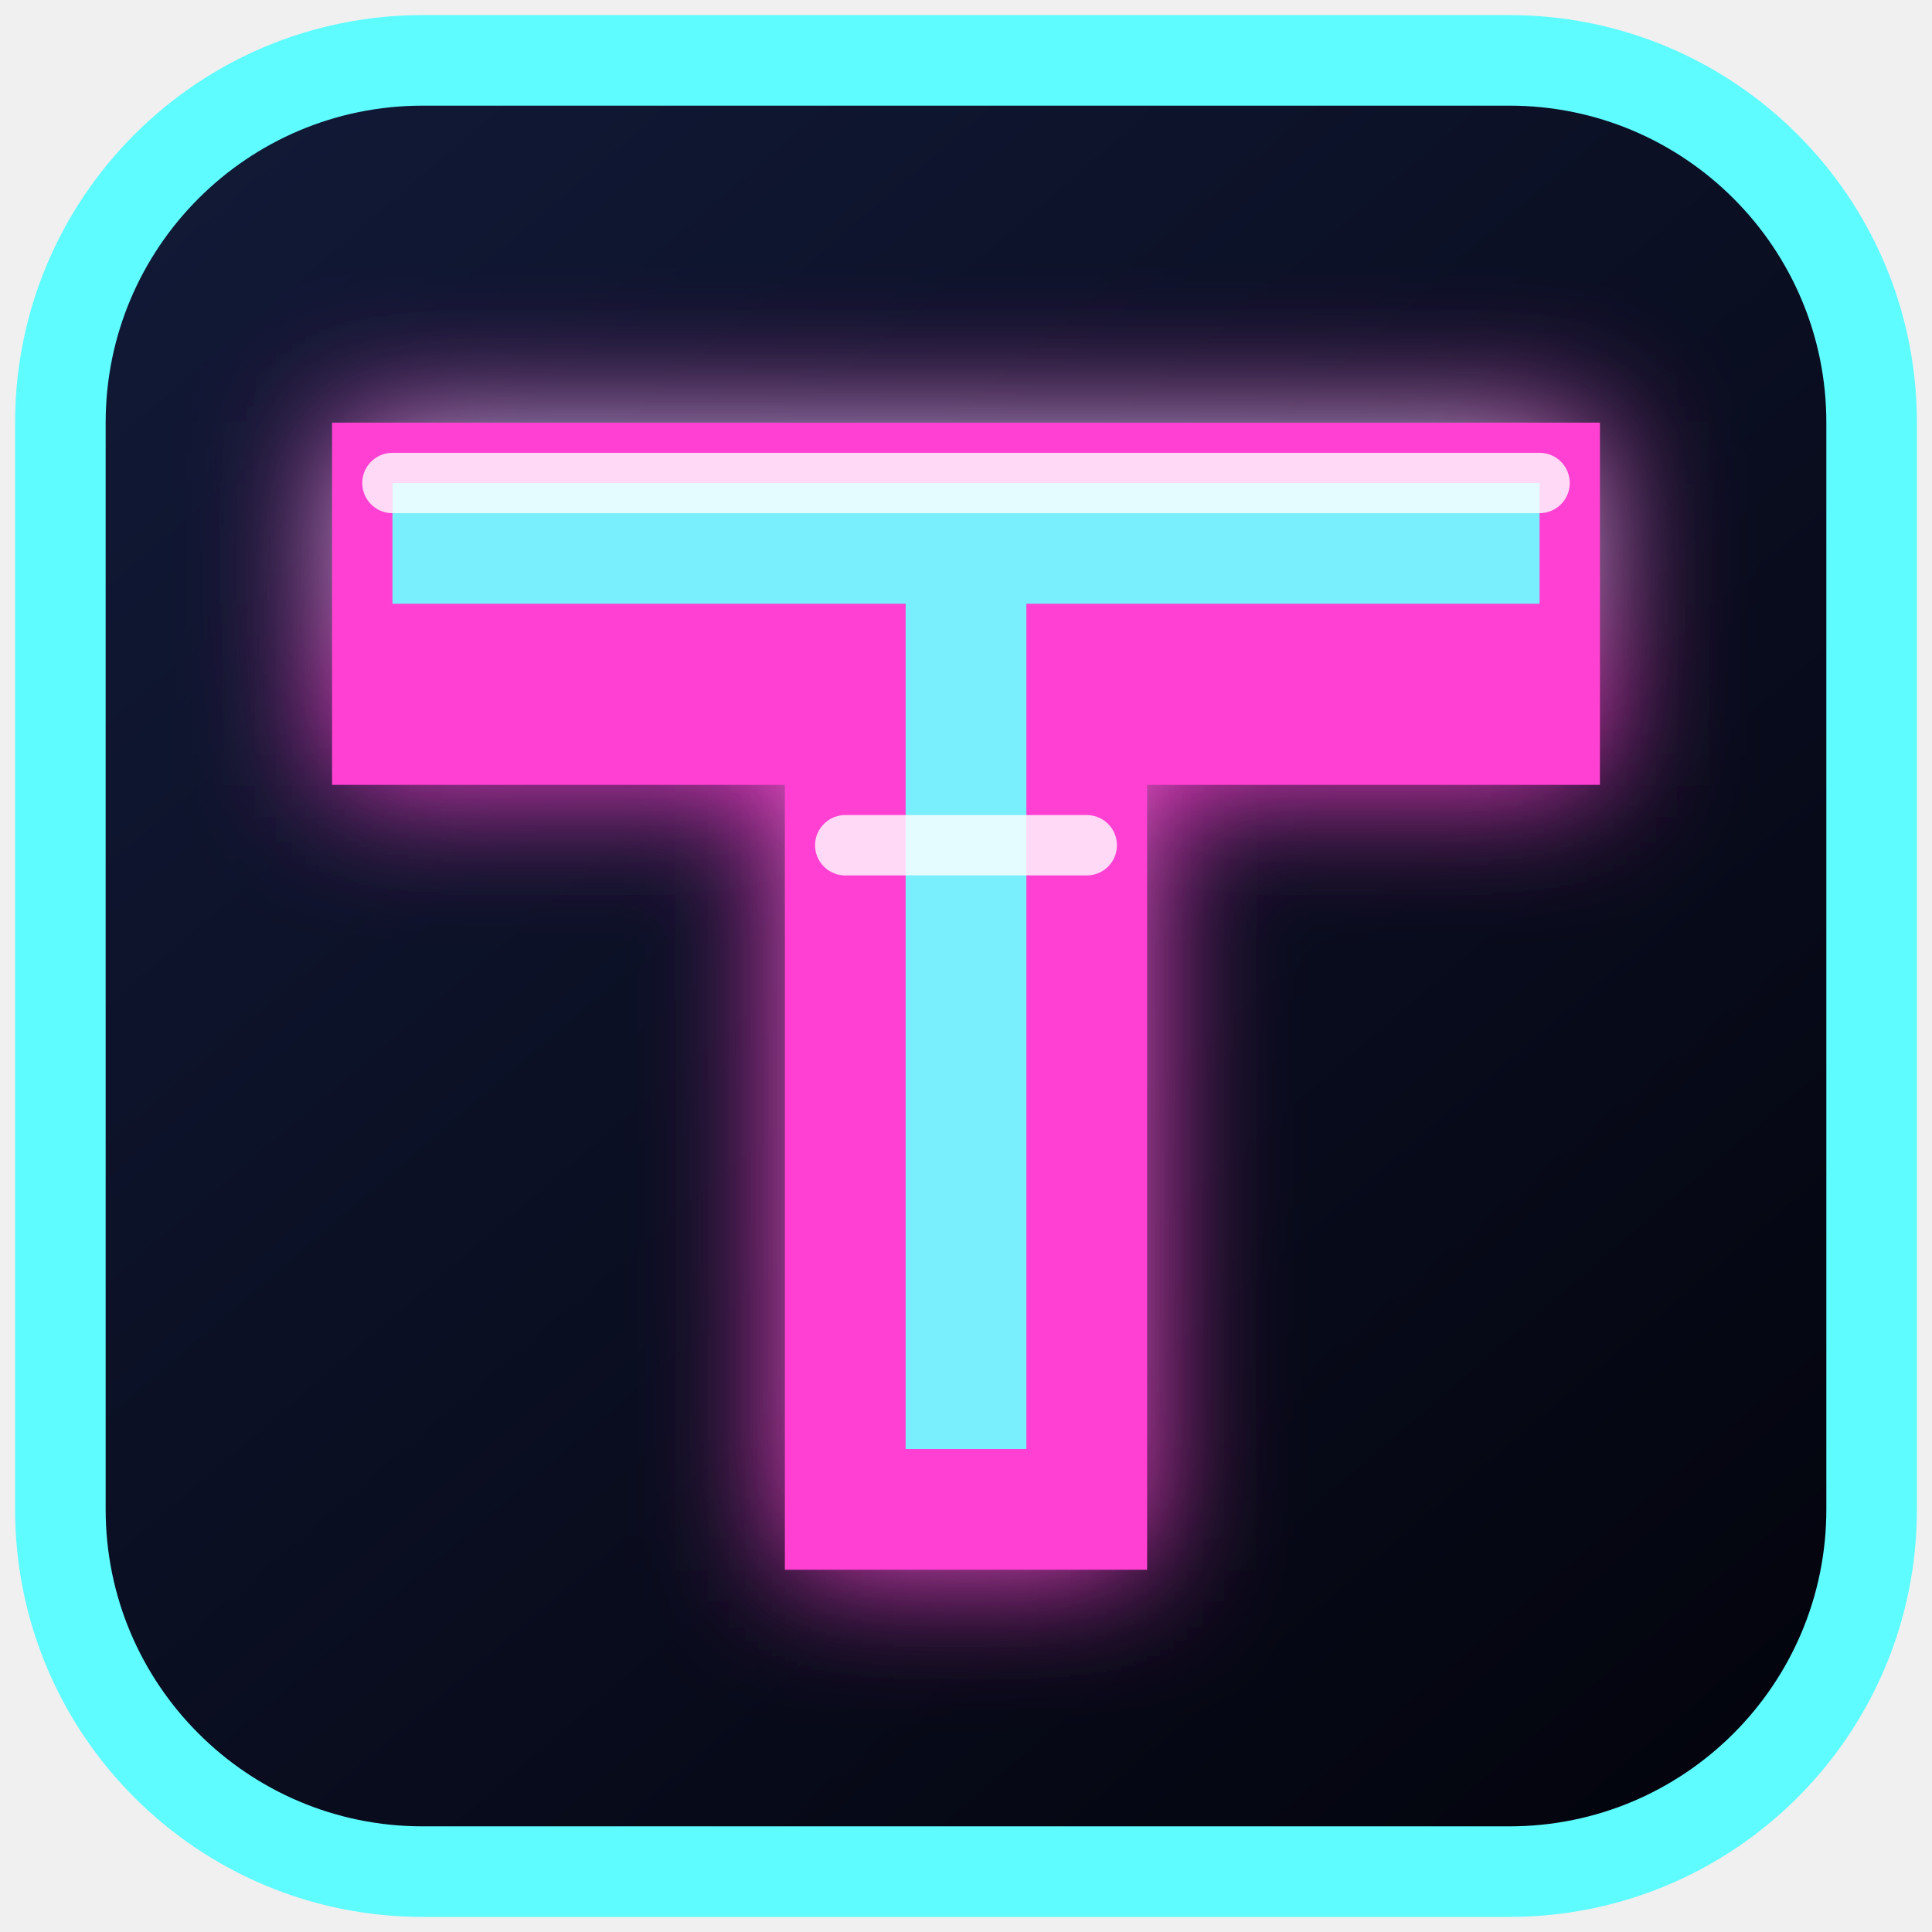
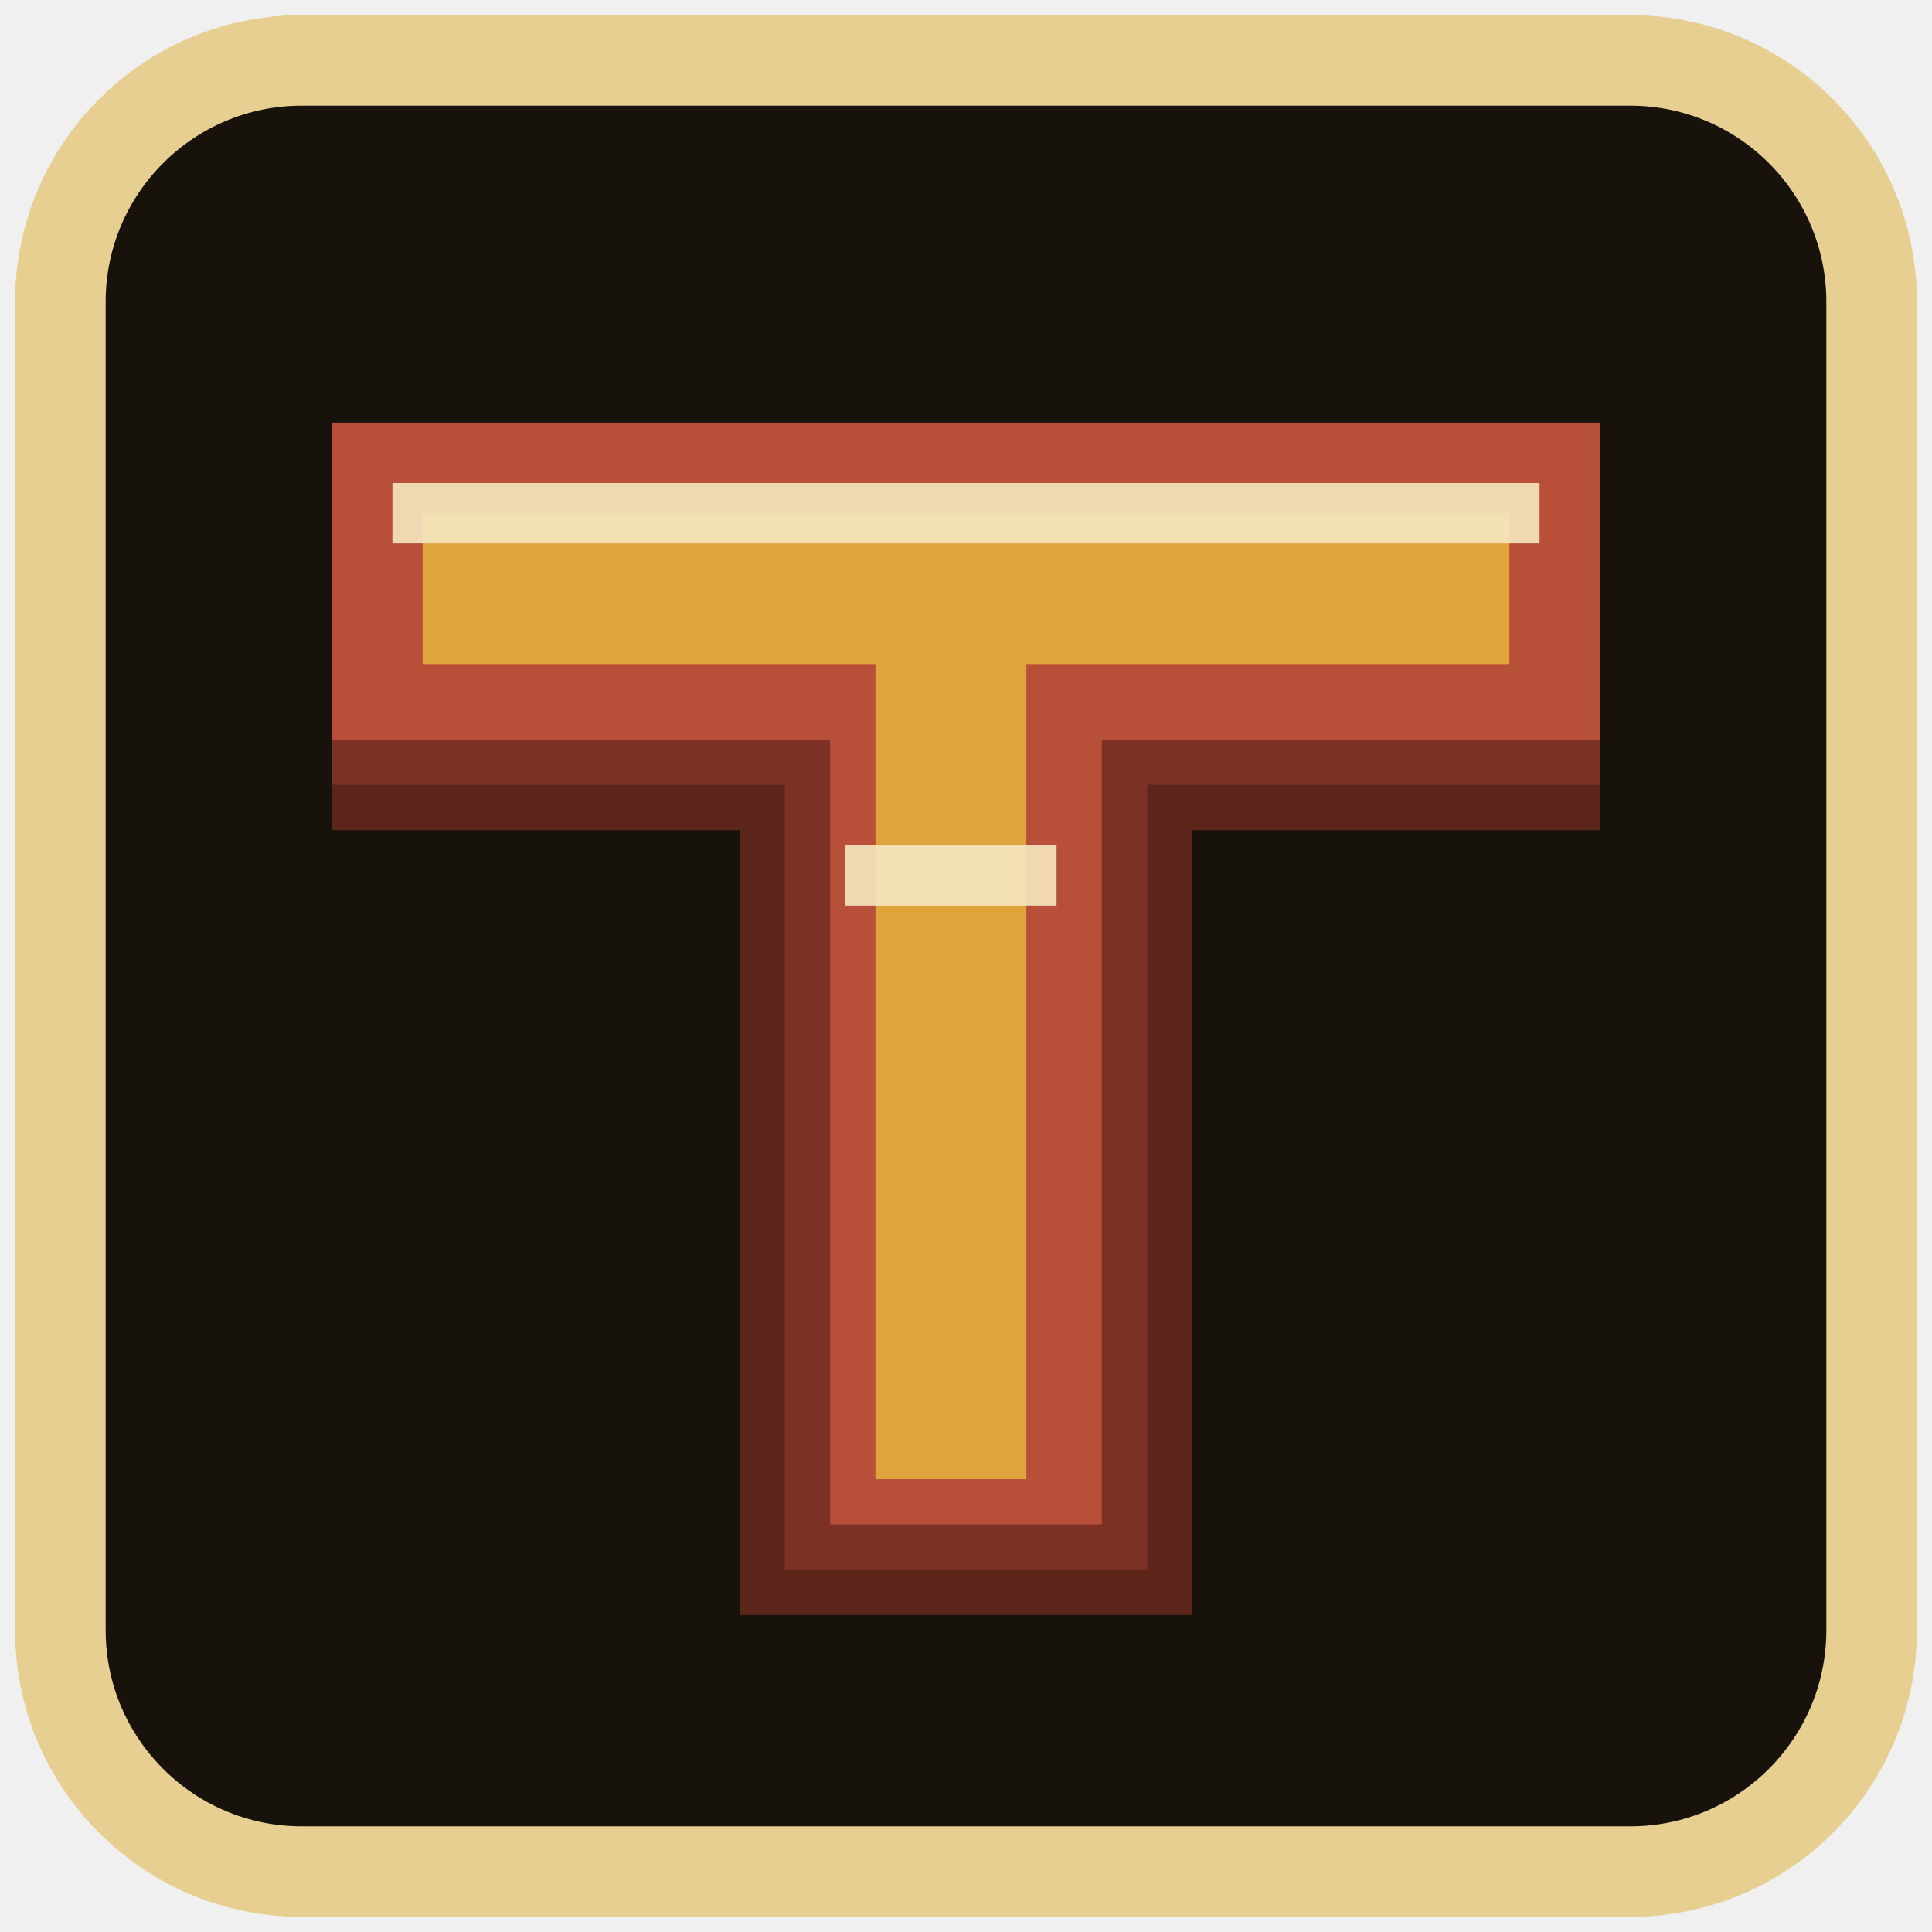
<svg xmlns="http://www.w3.org/2000/svg" viewBox="0 0 64 64" role="img" aria-label="Project T">
-   <defs>
-     <linearGradient id="background" x1="8" y1="4" x2="56" y2="60" gradientUnits="userSpaceOnUse">
-       <stop stop-color="#111936" />
-       <stop offset="1" stop-color="#03040d" />
-     </linearGradient>
-     <filter id="glow" x="-40%" y="-40%" width="180%" height="180%">
-       <feGaussianBlur stdDeviation="2.2" result="blur" />
-       <feMerge>
-         <feMergeNode in="blur" />
-         <feMergeNode in="SourceGraphic" />
-       </feMerge>
-     </filter>
-   </defs>
-   <rect x="2" y="2" width="60" height="60" rx="12" fill="url(#background)" stroke="#5ffcff" stroke-width="3" />
-   <g filter="url(#glow)">
-     <path d="M11 14h42v12H38v26H26V26H11z" fill="#ff3fd2" />
-     <path d="M13 16h38v4H34v28h-4V20H13z" fill="#72f7ff" opacity=".95" />
-   </g>
-   <path d="M13 16h38M28 28h8" fill="none" stroke="#fff" stroke-linecap="round" stroke-width="2" opacity=".8" />
+   <rect x="2" y="2" width="60" height="60" rx="8" fill="#17120c" stroke="#e7cf91" stroke-width="3" />
+   <path d="M11 14h42v12H38v26H26V26H11z" fill="#b84f38" />
+   <path d="M14 17h36v5H34v27h-5V22H14z" fill="#e0a43d" />
+   <path d="M14 17h36M29 29h5" fill="none" stroke="#f5e7c0" stroke-linecap="square" stroke-width="2" opacity=".9" />
+   <path d="M11 26h15v26h12V26h15" fill="none" stroke="#6b291e" stroke-width="3" opacity=".8" />
</svg>
